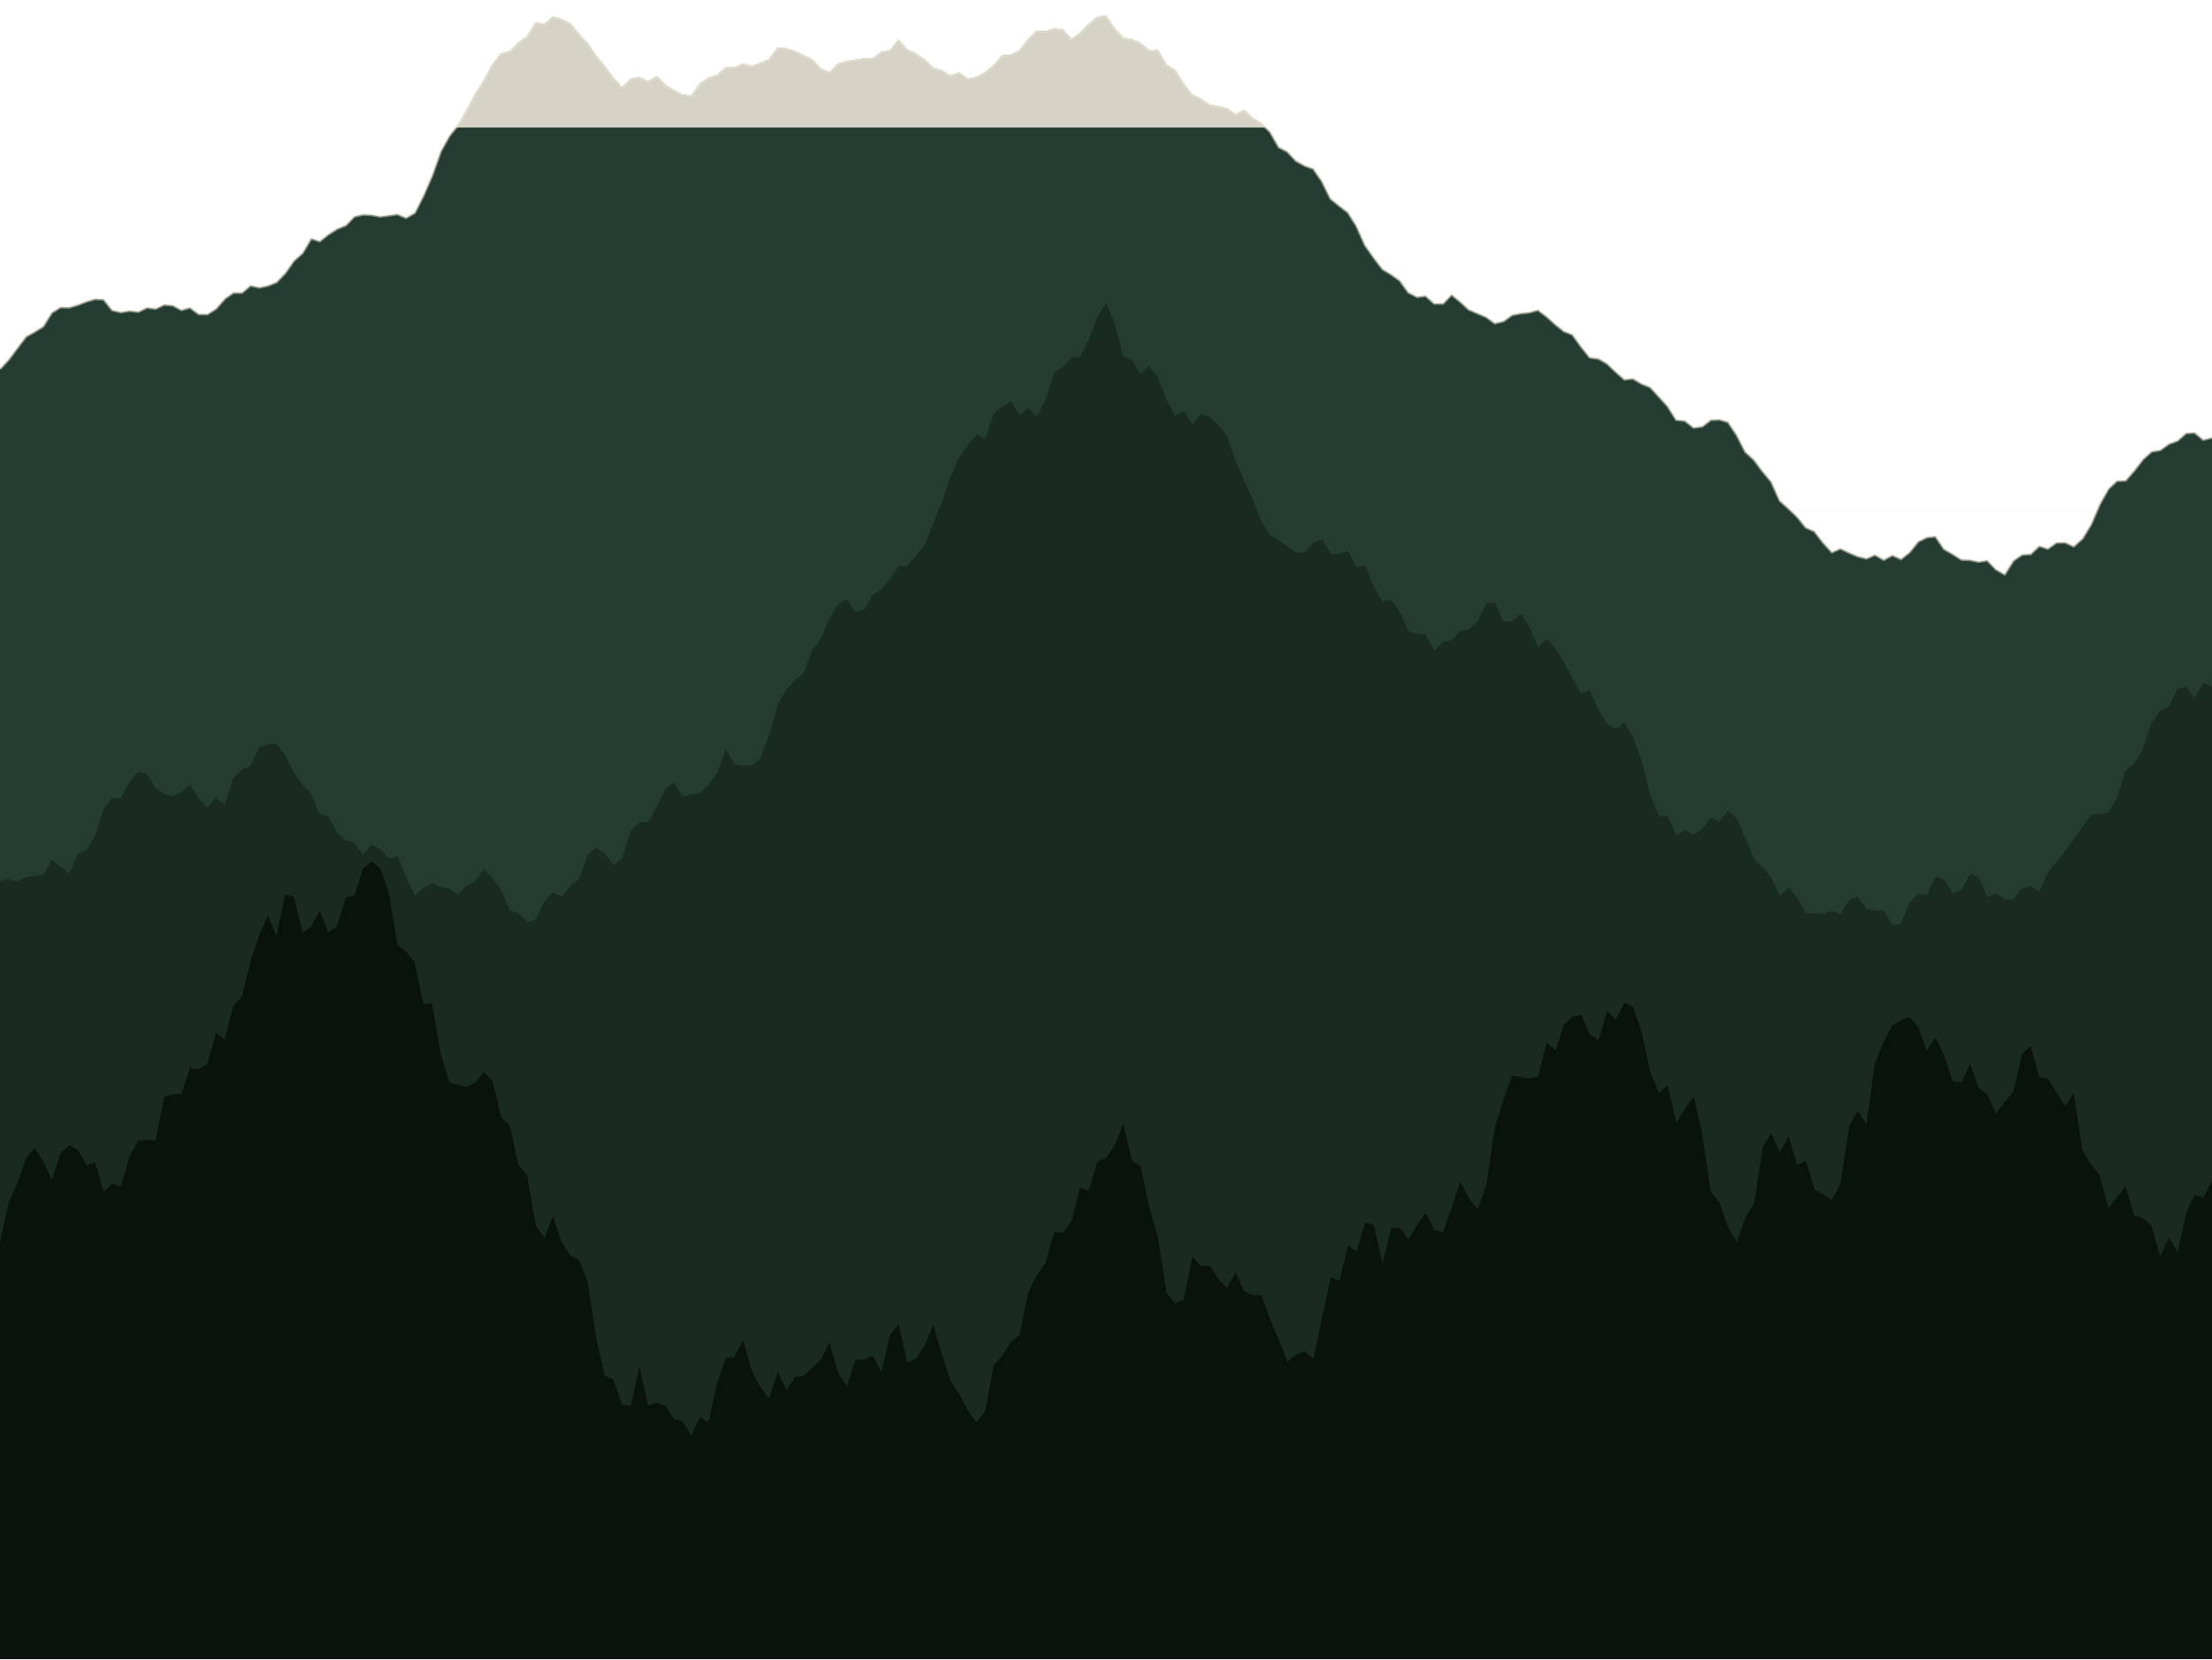
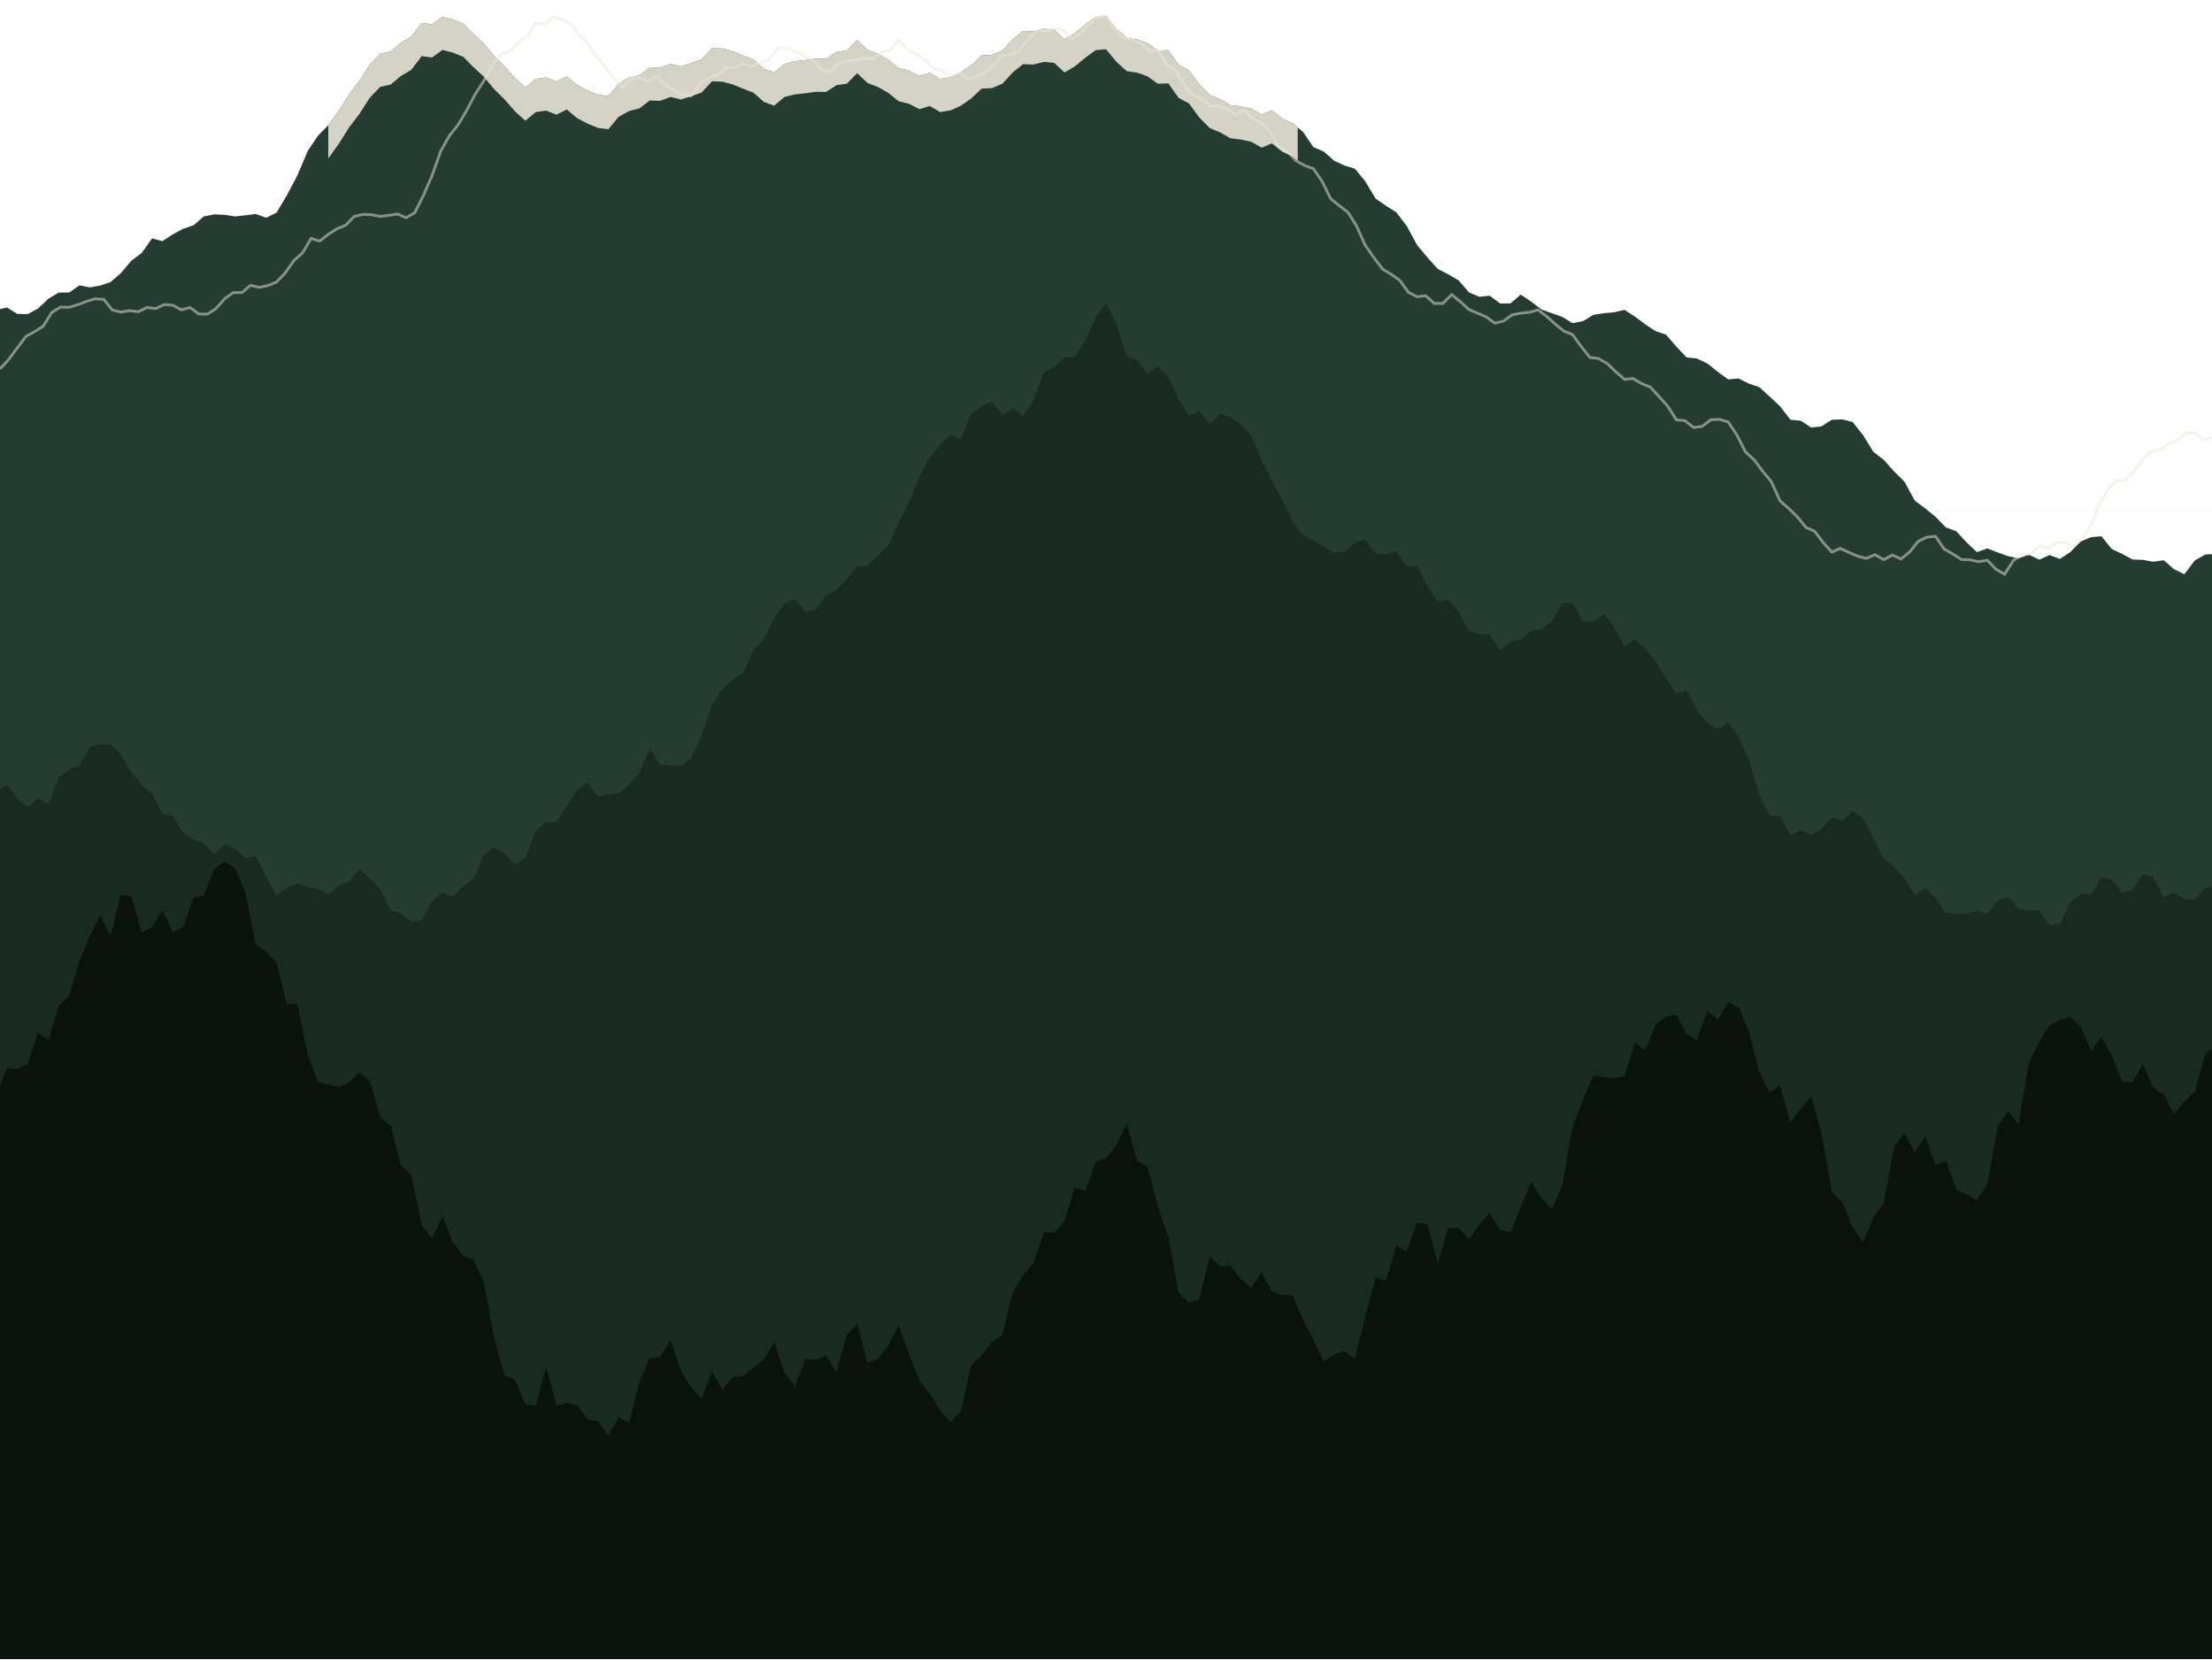
<svg xmlns="http://www.w3.org/2000/svg" viewBox="0 0 1200 900" width="1200" height="900" preserveAspectRatio="none" role="img" aria-label="Perfil de la cordillera andina con sus curvas de nivel">
-   <defs>
-     <clipPath id="sobre-la-linea-de-nieve">
-       <rect x="0" y="0" width="1200" height="69.2" />
-     </clipPath>
-   </defs>
  <g id="curvas" fill="none" stroke="#EDE7D8" stroke-width="1" opacity=".16">
    <path d="M248.4,69.2L684.4,69.2" stroke-dasharray="none" />
    <path d="M164.1,138.5L740.6,138.5" stroke-dasharray="none" />
    <path d="M0.0,207.7L885.9,207.7" stroke-dasharray="none" />
    <path d="M0.0,276.9L1200.0,276.9" stroke-dasharray="none" />
    <path d="M0,346.2L1200,346.2" stroke-dasharray="2 7" />
    <path d="M0,415.4L1200,415.4" stroke-dasharray="2 7" />
    <path d="M0,484.6L1200,484.6" stroke-dasharray="2 7" />
    <path d="M0,553.8L1200,553.8" stroke-dasharray="2 7" />
    <path d="M0,623.1L1200,623.1" stroke-dasharray="2 7" />
    <path d="M0,692.3L1200,692.3" stroke-dasharray="2 7" />
  </g>
  <g id="crestas">
-     <path id="cresta-fondo" d="M0.0,200.1L4.7,195.0L9.4,188.7L14.1,182.5L18.8,179.9L23.4,177.0L28.1,169.5L32.8,166.6L37.5,166.7L42.2,165.3L46.9,163.5L51.6,162.1L56.3,162.4L60.9,168.2L65.6,169.3L70.3,168.5L75.0,169.1L79.7,166.8L84.4,167.4L89.1,165.2L93.8,165.6L98.4,168.1L103.1,166.8L107.8,170.3L112.5,170.4L117.2,167.4L121.9,162.0L126.6,158.7L131.3,158.7L135.9,154.8L140.6,155.9L145.3,154.9L150.0,153.0L154.7,148.1L159.4,141.4L164.1,137.2L168.8,129.3L173.4,130.8L178.1,127.1L182.8,124.1L187.5,122.2L192.2,117.4L196.9,116.3L201.6,116.5L206.3,117.4L210.9,116.8L215.6,116.1L220.3,118.1L225.0,115.4L229.7,106.0L234.4,95.2L239.1,82.0L243.8,73.6L248.4,67.9L253.1,60.0L257.8,51.1L262.5,43.8L267.2,35.0L271.9,29.1L276.6,27.9L281.3,23.2L285.9,19.9L290.6,12.4L295.3,13.2L300.0,9.1L304.7,10.5L309.4,12.8L314.1,18.5L318.8,23.6L323.4,30.4L328.1,36.0L332.8,42.4L337.5,47.5L342.2,42.8L346.9,42.0L351.6,44.2L356.3,41.4L360.9,46.1L365.6,49.1L370.3,51.4L375.0,52.1L379.7,45.4L384.4,42.2L389.1,40.8L393.8,36.5L398.4,36.7L403.1,34.6L407.8,36.0L412.5,34.2L417.2,32.2L421.9,26.1L426.6,26.3L431.3,27.8L435.9,30.1L440.6,32.3L445.3,37.3L450.0,39.3L454.7,34.6L459.4,33.2L464.1,32.6L468.8,31.8L473.4,31.9L478.1,28.2L482.8,27.4L487.5,21.7L492.2,27.0L496.9,29.2L501.6,32.4L506.3,36.9L510.9,38.3L515.6,41.2L520.3,39.5L525.0,42.8L529.7,41.9L534.4,39.3L539.1,35.4L543.8,30.1L548.4,29.8L553.1,27.4L557.8,21.3L562.5,16.8L567.2,17.0L571.9,15.6L576.6,16.1L581.3,21.3L585.9,18.0L590.6,13.3L595.3,9.2L600.0,8.7L604.7,15.5L609.4,20.6L614.1,21.4L618.8,23.4L623.4,27.4L628.1,27.2L632.8,35.1L637.5,38.1L642.2,45.7L646.9,51.5L651.6,53.8L656.3,57.0L660.9,57.7L665.6,58.9L670.3,62.1L675.0,59.8L679.7,64.3L684.4,66.9L689.1,71.6L693.8,79.8L698.4,82.2L703.1,87.2L707.8,89.8L712.5,91.5L717.2,98.3L721.9,107.8L726.6,111.6L731.3,115.2L735.9,122.5L740.6,133.0L745.3,139.7L750.0,145.9L754.7,148.8L759.4,152.1L764.1,158.6L768.8,161.0L773.4,160.4L778.1,164.6L782.8,164.6L787.5,159.8L792.2,163.6L796.9,167.9L801.6,169.9L806.3,171.9L810.9,175.3L815.6,174.2L820.3,170.8L825.0,169.9L829.7,169.4L834.4,168.1L839.1,171.7L843.8,175.9L848.4,179.6L853.1,181.5L857.8,188.0L862.5,193.9L867.2,194.5L871.9,197.2L876.6,201.7L881.3,205.8L885.9,205.3L890.6,208.1L895.3,210.0L900.0,215.1L904.7,220.3L909.4,227.7L914.1,228.2L918.8,231.9L923.4,231.3L928.1,227.7L932.8,227.5L937.5,228.9L942.2,235.9L946.9,245.1L951.6,249.4L956.3,255.7L960.9,261.2L965.6,271.6L970.3,275.8L975.0,280.3L979.7,286.1L984.4,288.2L989.1,294.3L993.8,299.5L998.4,297.5L1003.1,299.7L1007.8,301.7L1012.5,302.9L1017.2,300.9L1021.9,303.6L1026.6,301.1L1031.3,303.2L1035.9,299.5L1040.6,293.7L1045.3,291.4L1050.0,290.9L1054.7,297.8L1059.4,300.5L1064.1,303.5L1068.8,303.7L1073.4,304.7L1078.1,303.9L1082.8,308.8L1087.5,311.5L1092.2,304.1L1096.9,300.8L1101.6,300.5L1106.3,296.1L1110.9,297.6L1115.6,294.3L1120.3,294.2L1125.0,296.3L1129.7,292.1L1134.4,284.3L1139.1,273.4L1143.8,265.1L1148.4,260.8L1153.1,260.6L1157.8,255.2L1162.5,249.1L1167.2,244.9L1171.9,244.1L1176.6,240.7L1181.3,239.0L1185.9,234.9L1190.6,234.6L1195.3,238.5L1200.0,237.3L1200,900L0,900Z" fill="#243C31" />
-     <path id="cresta-media" d="M0.0,478.0L4.7,476.9L9.4,478.1L14.1,475.8L18.8,475.1L23.4,474.8L28.1,466.4L32.8,470.0L37.5,474.1L42.2,463.2L46.9,461.2L51.6,453.1L56.3,438.8L60.9,432.9L65.6,432.9L70.3,424.1L75.0,418.6L79.7,419.9L84.4,427.5L89.1,430.7L93.8,431.9L98.4,429.6L103.1,425.7L107.8,433.1L112.5,438.2L117.2,432.9L121.9,436.6L126.6,421.9L131.3,417.4L135.9,415.4L140.6,405.3L145.3,403.8L150.0,403.7L154.7,409.5L159.4,419.0L164.1,425.6L168.8,430.7L173.4,441.6L178.1,442.7L182.8,451.7L187.5,455.8L192.2,457.2L196.9,463.7L201.6,458.1L206.3,460.6L210.9,465.6L215.6,464.6L220.3,475.4L225.0,485.7L229.7,481.6L234.4,479.1L239.1,481.1L243.8,482.1L248.4,485.3L253.1,480.4L257.8,478.0L262.5,471.7L267.2,476.3L271.9,482.5L276.6,494.0L281.3,495.3L285.9,500.1L290.6,499.0L295.3,488.9L300.0,484.1L304.7,486.4L309.4,480.6L314.1,476.8L318.8,463.7L323.4,459.8L328.1,463.1L332.8,469.2L337.5,465.6L342.2,450.7L346.9,446.1L351.6,445.9L356.3,437.4L360.9,428.3L365.6,424.5L370.3,432.1L375.0,431.0L379.7,430.4L384.4,425.6L389.1,419.3L393.8,406.2L398.4,414.7L403.1,415.3L407.8,415.3L412.5,411.3L417.2,399.1L421.9,382.4L426.6,373.9L431.3,368.9L435.9,365.2L440.6,352.7L445.3,346.6L450.0,335.1L454.7,327.7L459.4,325.2L464.1,332.0L468.8,330.7L473.4,322.8L478.1,319.9L482.8,314.1L487.5,307.2L492.2,307.1L496.9,301.5L501.6,295.8L506.3,283.8L510.9,272.5L515.6,258.7L520.3,248.1L525.0,241.5L529.7,235.8L534.4,238.3L539.1,224.4L543.8,220.5L548.4,217.7L553.1,225.3L557.8,221.3L562.5,226.0L567.2,217.1L571.9,202.1L576.6,199.2L581.3,193.9L585.9,193.6L590.6,184.5L595.3,172.1L600.0,164.4L604.7,175.8L609.4,193.3L614.1,195.4L618.8,202.7L623.4,198.7L628.1,204.6L632.8,216.8L637.5,225.6L642.2,223.0L646.9,230.2L651.6,224.5L656.3,226.3L660.9,230.4L665.6,236.3L670.3,249.9L675.0,261.0L679.7,271.1L684.4,283.2L689.1,290.3L693.8,293.3L698.4,296.4L703.1,299.8L707.8,299.5L712.5,294.5L717.2,292.7L721.9,300.4L726.6,300.6L731.3,298.9L735.9,307.6L740.6,306.9L745.3,318.2L750.0,326.4L754.7,325.4L759.4,331.9L764.1,342.4L768.8,343.9L773.4,344.1L778.1,353.1L782.8,348.1L787.5,347.2L792.2,342.2L796.9,341.5L801.6,337.1L806.3,327.2L810.9,327.0L815.6,337.3L820.3,337.1L825.0,333.1L829.7,340.2L834.4,350.9L839.1,346.7L843.8,351.9L848.4,359.0L853.1,368.0L857.8,376.1L862.5,374.4L867.2,385.4L871.9,392.5L876.6,395.5L881.3,391.8L885.9,399.8L890.6,412.4L895.3,431.6L900.0,442.5L904.7,442.8L909.4,453.2L914.1,450.4L918.8,452.9L923.4,449.8L928.1,443.3L932.8,445.5L937.5,439.7L942.2,444.0L946.9,454.6L951.6,465.9L956.3,470.3L960.9,476.3L965.6,485.8L970.3,481.6L975.0,487.1L979.7,495.3L984.4,495.7L989.1,495.5L993.8,494.1L998.4,495.8L1003.1,488.5L1007.8,486.5L1012.5,493.1L1017.2,493.9L1021.9,493.8L1026.6,501.9L1031.3,501.2L1035.9,489.5L1040.6,484.9L1045.3,485.4L1050.0,475.7L1054.7,477.2L1059.4,484.5L1064.1,482.8L1068.8,474.1L1073.4,475.7L1078.1,486.8L1082.8,484.4L1087.5,487.8L1092.2,487.9L1096.9,481.9L1101.6,480.5L1106.3,483.8L1110.9,473.4L1115.6,467.6L1120.3,461.9L1125.0,455.2L1129.7,448.5L1134.4,441.9L1139.1,441.9L1143.8,440.7L1148.4,433.3L1153.1,417.9L1157.8,414.4L1162.5,406.3L1167.2,392.2L1171.9,385.4L1176.6,383.3L1181.3,373.6L1185.9,372.5L1190.6,378.5L1195.3,370.4L1200.0,372.4L1200,900L0,900Z" fill="#182A21" />
-     <path id="cresta-frente" d="M0.0,673.7L4.7,652.4L9.4,641.6L14.1,628.7L18.8,622.6L23.4,629.9L28.1,640.0L32.8,625.8L37.5,621.1L42.2,623.7L46.9,632.0L51.6,630.5L56.3,646.6L60.9,641.9L65.6,643.7L70.3,627.3L75.0,618.7L79.7,618.2L84.4,618.9L89.1,595.0L93.8,593.5L98.4,593.5L103.1,579.4L107.8,580.0L112.5,577.1L117.2,560.1L121.9,564.0L126.6,545.6L131.3,540.4L135.9,521.3L140.6,507.4L145.3,496.5L150.0,507.7L154.7,485.2L159.4,486.5L164.1,505.9L168.8,502.8L173.4,493.9L178.1,505.7L182.8,502.7L187.5,486.9L192.2,485.8L196.9,471.4L201.6,467.3L206.3,471.0L210.9,484.1L215.6,512.5L220.3,516.2L225.0,522.3L229.7,544.7L234.4,544.3L239.1,571.8L243.8,587.0L248.4,588.4L253.1,589.6L257.8,587.3L262.5,581.6L267.2,586.2L271.9,606.0L276.6,610.6L281.3,632.2L285.9,637.3L290.6,664.6L295.3,671.7L300.0,659.7L304.7,673.8L309.4,681.2L314.1,683.5L318.8,695.4L323.4,725.7L328.1,746.3L332.8,748.5L337.5,761.9L342.2,762.6L346.9,741.3L351.6,762.4L356.3,760.9L360.9,762.4L365.6,769.9L370.3,771.0L375.0,778.8L379.7,768.7L384.4,771.7L389.1,749.8L393.8,736.7L398.4,736.1L403.1,726.9L407.8,743.4L412.5,752.5L417.2,758.8L421.9,744.1L426.6,753.9L431.3,747.0L435.9,746.4L440.6,741.9L445.3,737.5L450.0,728.1L454.7,744.7L459.4,752.0L464.1,737.4L468.8,737.6L473.4,735.4L478.1,744.3L482.8,724.2L487.5,718.2L492.2,739.3L496.9,737.0L501.6,730.0L506.3,718.8L510.9,734.3L515.6,749.0L520.3,756.0L525.0,765.1L529.7,771.6L534.4,765.5L539.1,740.5L543.8,735.4L548.4,728.0L553.1,724.2L557.8,701.0L562.5,691.6L567.2,685.3L571.9,668.3L576.6,668.6L581.3,662.4L585.9,644.2L590.6,646.2L595.3,630.2L600.0,628.1L604.7,621.2L609.4,609.6L614.1,629.7L618.8,632.7L623.4,654.5L628.1,670.9L632.8,701.1L637.5,707.0L642.2,704.8L646.9,681.6L651.6,686.8L656.3,686.6L660.9,693.7L665.6,698.7L670.3,690.3L675.0,700.6L679.7,702.5L684.4,702.6L689.1,716.0L693.8,726.8L698.4,738.6L703.1,735.0L707.8,732.9L712.5,737.1L717.2,714.7L721.9,692.9L726.6,694.7L731.3,675.6L735.9,678.9L740.6,663.2L745.3,664.4L750.0,685.6L754.7,666.2L759.4,666.0L764.1,672.4L768.8,664.3L773.4,658.0L778.1,667.2L782.8,668.5L787.5,655.1L792.2,641.1L796.9,650.0L801.6,656.0L806.3,642.9L810.9,611.7L815.6,596.5L820.3,583.4L825.0,584.3L829.7,584.9L834.4,583.9L839.1,565.6L843.8,569.7L848.4,556.2L853.1,551.5L857.8,550.5L862.5,561.3L867.2,564.2L871.9,548.4L876.6,553.2L881.3,543.7L885.9,546.2L890.6,559.7L895.3,581.6L900.0,592.8L904.7,588.8L909.4,609.2L914.1,601.3L918.8,594.7L923.4,614.7L928.1,646.7L932.8,652.2L937.5,665.7L942.2,674.0L946.9,660.4L951.6,652.8L956.3,622.3L960.9,614.6L965.6,625.0L970.3,616.4L975.0,632.0L979.7,629.8L984.4,645.4L989.1,648.0L993.8,650.9L998.4,642.4L1003.1,611.0L1007.8,602.7L1012.5,610.0L1017.2,576.7L1021.9,565.1L1026.6,556.2L1031.3,553.3L1035.9,551.7L1040.6,557.0L1045.3,570.0L1050.0,562.7L1054.7,572.4L1059.4,586.8L1064.1,587.0L1068.8,577.0L1073.4,590.1L1078.1,593.7L1082.8,604.3L1087.5,597.6L1092.2,592.3L1096.9,571.9L1101.6,567.5L1106.3,584.4L1110.9,584.9L1115.6,592.5L1120.3,599.9L1125.0,592.9L1129.7,624.0L1134.4,631.6L1139.1,637.5L1143.8,655.4L1148.4,649.5L1153.1,643.5L1157.8,659.3L1162.5,660.7L1167.2,664.9L1171.9,681.5L1176.6,671.4L1181.3,679.4L1185.9,658.3L1190.6,648.1L1195.3,649.7L1200.0,640.5L1200,900L0,900Z" fill="#0A120E" />
-     <g id="nieve" clip-path="url(#sobre-la-linea-de-nieve)">
-       <path d="M0.0,200.1L4.7,195.0L9.4,188.7L14.1,182.5L18.8,179.9L23.4,177.0L28.1,169.5L32.8,166.6L37.5,166.7L42.2,165.3L46.9,163.5L51.6,162.1L56.3,162.4L60.9,168.2L65.6,169.3L70.3,168.5L75.0,169.1L79.7,166.8L84.4,167.4L89.1,165.2L93.8,165.6L98.4,168.1L103.1,166.8L107.8,170.3L112.5,170.4L117.2,167.4L121.9,162.0L126.6,158.7L131.3,158.7L135.9,154.8L140.6,155.9L145.3,154.9L150.0,153.0L154.7,148.1L159.4,141.4L164.1,137.2L168.8,129.3L173.4,130.8L178.1,127.1L182.8,124.1L187.5,122.2L192.2,117.4L196.9,116.3L201.6,116.5L206.3,117.4L210.9,116.8L215.6,116.1L220.3,118.1L225.0,115.4L229.7,106.0L234.4,95.2L239.1,82.0L243.8,73.6L248.4,67.9L253.1,60.0L257.8,51.1L262.5,43.8L267.2,35.0L271.9,29.1L276.6,27.9L281.3,23.2L285.9,19.9L290.6,12.4L295.3,13.2L300.0,9.1L304.7,10.5L309.4,12.8L314.1,18.5L318.8,23.6L323.4,30.4L328.1,36.0L332.8,42.4L337.5,47.5L342.2,42.8L346.9,42.0L351.6,44.2L356.3,41.4L360.9,46.1L365.6,49.1L370.3,51.4L375.0,52.1L379.7,45.4L384.4,42.2L389.1,40.8L393.8,36.5L398.4,36.7L403.1,34.6L407.8,36.0L412.5,34.2L417.2,32.2L421.9,26.1L426.6,26.3L431.3,27.8L435.9,30.1L440.6,32.3L445.3,37.3L450.0,39.3L454.7,34.6L459.4,33.2L464.1,32.6L468.8,31.8L473.4,31.9L478.1,28.2L482.8,27.4L487.5,21.7L492.2,27.0L496.9,29.2L501.6,32.4L506.3,36.9L510.9,38.3L515.6,41.2L520.3,39.5L525.0,42.8L529.7,41.9L534.4,39.3L539.1,35.4L543.8,30.1L548.4,29.8L553.1,27.4L557.8,21.3L562.5,16.8L567.2,17.0L571.9,15.6L576.6,16.1L581.3,21.3L585.9,18.0L590.6,13.3L595.3,9.2L600.0,8.7L604.7,15.5L609.4,20.6L614.1,21.4L618.8,23.4L623.4,27.4L628.1,27.2L632.8,35.1L637.5,38.1L642.2,45.7L646.9,51.5L651.6,53.8L656.3,57.0L660.9,57.7L665.6,58.9L670.3,62.1L675.0,59.8L679.7,64.3L684.4,66.9L689.1,71.6L693.8,79.8L698.4,82.2L703.1,87.2L707.8,89.8L712.5,91.5L717.2,98.3L721.9,107.8L726.6,111.6L731.3,115.2L735.9,122.5L740.6,133.0L745.3,139.7L750.0,145.9L754.7,148.8L759.4,152.1L764.1,158.6L768.8,161.0L773.4,160.4L778.1,164.6L782.8,164.6L787.5,159.8L792.2,163.6L796.9,167.9L801.6,169.9L806.3,171.9L810.9,175.3L815.6,174.2L820.3,170.8L825.0,169.9L829.7,169.4L834.4,168.1L839.1,171.7L843.8,175.9L848.4,179.6L853.1,181.5L857.8,188.0L862.5,193.9L867.2,194.5L871.9,197.2L876.6,201.7L881.3,205.8L885.9,205.3L890.6,208.1L895.3,210.0L900.0,215.1L904.7,220.3L909.4,227.7L914.1,228.2L918.8,231.9L923.4,231.3L928.1,227.7L932.8,227.5L937.5,228.9L942.2,235.9L946.9,245.1L951.6,249.4L956.3,255.7L960.9,261.2L965.6,271.6L970.3,275.8L975.0,280.3L979.7,286.1L984.4,288.2L989.1,294.3L993.8,299.5L998.4,297.5L1003.1,299.7L1007.8,301.7L1012.5,302.9L1017.2,300.9L1021.9,303.6L1026.6,301.1L1031.3,303.2L1035.9,299.5L1040.6,293.7L1045.3,291.4L1050.0,290.9L1054.7,297.8L1059.4,300.5L1064.1,303.5L1068.8,303.7L1073.4,304.7L1078.1,303.9L1082.8,308.8L1087.5,311.5L1092.2,304.1L1096.9,300.8L1101.6,300.5L1106.3,296.1L1110.9,297.6L1115.6,294.3L1120.3,294.2L1125.0,296.3L1129.7,292.1L1134.4,284.3L1139.1,273.4L1143.8,265.1L1148.4,260.8L1153.1,260.6L1157.8,255.2L1162.5,249.1L1167.2,244.9L1171.9,244.1L1176.6,240.7L1181.3,239.0L1185.9,234.9L1190.6,234.6L1195.3,238.5L1200.0,237.3L1200,900L0,900Z" fill="#EDE7D8" opacity=".88" />
+     <path id="cresta-fondo" d="M-120.0,200.1L-114.4,195.0L-108.8,188.7L-103.1,182.5L-97.5,179.9L-91.9,177.0L-86.3,169.5L-80.6,166.6L-75.0,166.7L-69.4,165.3L-63.8,163.5L-58.1,162.1L-52.5,162.4L-46.9,168.2L-41.3,169.3L-35.6,168.5L-30.0,169.1L-24.4,166.8L-18.8,167.4L-13.1,165.2L-7.5,165.6L-1.9,168.1L3.8,166.8L9.4,170.3L15.0,170.4L20.6,167.4L26.3,162.0L31.9,158.7L37.5,158.7L43.1,154.8L48.8,155.9L54.4,154.9L60.0,153.0L65.6,148.1L71.3,141.4L76.9,137.2L82.5,129.3L88.1,130.8L93.8,127.1L99.4,124.1L105.0,122.2L110.6,117.4L116.3,116.3L121.9,116.5L127.5,117.4L133.1,116.8L138.8,116.1L144.4,118.1L150.0,115.4L155.6,106.0L161.3,95.2L166.9,82.0L172.5,73.6L178.1,67.9L183.8,60.0L189.4,51.1L195.0,43.8L200.6,35.0L206.3,29.1L211.9,27.9L217.5,23.2L223.1,19.9L228.8,12.4L234.4,13.2L240.0,9.1L245.6,10.5L251.3,12.8L256.9,18.5L262.5,23.6L268.1,30.4L273.8,36.0L279.4,42.4L285.0,47.5L290.6,42.8L296.3,42.0L301.9,44.2L307.5,41.4L313.1,46.1L318.8,49.1L324.4,51.4L330.0,52.1L335.6,45.4L341.3,42.2L346.9,40.8L352.5,36.5L358.1,36.7L363.8,34.6L369.4,36.0L375.0,34.2L380.6,32.2L386.3,26.1L391.9,26.3L397.5,27.8L403.1,30.1L408.8,32.3L414.4,37.3L420.0,39.3L425.6,34.6L431.3,33.2L436.9,32.6L442.5,31.8L448.1,31.9L453.8,28.2L459.4,27.4L465.0,21.7L470.6,27.0L476.3,29.2L481.9,32.4L487.5,36.9L493.1,38.3L498.8,41.2L504.4,39.5L510.0,42.8L515.6,41.9L521.3,39.3L526.9,35.4L532.5,30.1L538.1,29.8L543.8,27.4L549.4,21.3L555.0,16.8L560.6,17.0L566.3,15.6L571.9,16.1L577.5,21.3L583.1,18.0L588.8,13.3L594.4,9.2L600.0,8.7L605.6,15.5L611.3,20.6L616.9,21.4L622.5,23.4L628.1,27.4L633.8,27.2L639.4,35.1L645.0,38.1L650.6,45.7L656.3,51.5L661.9,53.8L667.5,57.0L673.1,57.7L678.8,58.9L684.4,62.1L690.0,59.8L695.6,64.3L701.3,66.9L706.9,71.6L712.5,79.8L718.1,82.2L723.8,87.2L729.4,89.8L735.0,91.5L740.6,98.3L746.3,107.8L751.9,111.6L757.5,115.2L763.1,122.5L768.8,133.0L774.4,139.7L780.0,145.9L785.6,148.8L791.3,152.1L796.9,158.6L802.5,161.0L808.1,160.4L813.8,164.6L819.4,164.6L825.0,159.8L830.6,163.6L836.3,167.9L841.9,169.9L847.5,171.9L853.1,175.3L858.8,174.2L864.4,170.8L870.0,169.9L875.6,169.4L881.3,168.1L886.9,171.7L892.5,175.9L898.1,179.6L903.8,181.5L909.4,188.0L915.0,193.9L920.6,194.5L926.3,197.2L931.9,201.7L937.5,205.8L943.1,205.3L948.8,208.1L954.4,210.0L960.0,215.1L965.6,220.3L971.3,227.7L976.9,228.2L982.5,231.9L988.1,231.3L993.8,227.7L999.4,227.5L1005.0,228.9L1010.6,235.9L1016.3,245.1L1021.9,249.4L1027.5,255.7L1033.1,261.2L1038.8,271.6L1044.4,275.8L1050.0,280.3L1055.6,286.1L1061.3,288.2L1066.9,294.3L1072.5,299.5L1078.1,297.5L1083.8,299.7L1089.4,301.7L1095.0,302.9L1100.6,300.9L1106.3,303.6L1111.9,301.1L1117.5,303.2L1123.1,299.5L1128.8,293.7L1134.4,291.4L1140.0,290.9L1145.6,297.8L1151.3,300.5L1156.9,303.5L1162.5,303.7L1168.1,304.7L1173.8,303.9L1179.4,308.8L1185.0,311.5L1190.6,304.1L1196.3,300.8L1201.9,300.5L1207.5,296.1L1213.1,297.6L1218.8,294.3L1224.4,294.2L1230.0,296.3L1235.6,292.1L1241.3,284.3L1246.9,273.4L1252.5,265.1L1258.1,260.8L1263.8,260.6L1269.4,255.2L1275.0,249.1L1280.6,244.9L1286.3,244.1L1291.9,240.7L1297.5,239.0L1303.1,234.9L1308.8,234.6L1314.4,238.5L1320.0,237.3L1200,900L0,900Z" fill="#243C31" />
+     <path id="cresta-media" d="M-120.0,478.0L-114.4,476.9L-108.8,478.1L-103.1,475.8L-97.5,475.1L-91.9,474.8L-86.3,466.4L-80.6,470.0L-75.0,474.1L-69.4,463.2L-63.8,461.2L-58.1,453.1L-52.5,438.8L-46.9,432.9L-41.3,432.9L-35.6,424.1L-30.0,418.6L-24.4,419.9L-18.8,427.5L-13.1,430.7L-7.5,431.9L-1.9,429.6L3.8,425.7L9.4,433.1L15.0,438.2L20.6,432.9L26.3,436.6L31.9,421.9L37.5,417.4L43.1,415.4L48.8,405.3L54.4,403.8L60.0,403.7L65.6,409.5L71.3,419.0L76.9,425.6L82.5,430.7L88.1,441.6L93.8,442.7L99.4,451.7L105.0,455.8L110.6,457.2L116.3,463.7L121.9,458.1L127.5,460.6L133.1,465.6L138.8,464.6L144.4,475.4L150.0,485.7L155.6,481.6L161.3,479.1L166.9,481.1L172.5,482.1L178.1,485.3L183.8,480.4L189.4,478.0L195.0,471.7L200.6,476.3L206.3,482.5L211.9,494.0L217.5,495.3L223.1,500.1L228.8,499.0L234.4,488.9L240.0,484.1L245.6,486.4L251.3,480.6L256.9,476.8L262.5,463.7L268.1,459.8L273.8,463.1L279.4,469.2L285.0,465.6L290.6,450.7L296.3,446.1L301.9,445.9L307.5,437.4L313.1,428.3L318.8,424.5L324.4,432.1L330.0,431.0L335.6,430.4L341.3,425.6L346.9,419.3L352.5,406.2L358.1,414.7L363.8,415.3L369.4,415.3L375.0,411.3L380.6,399.1L386.3,382.4L391.9,373.9L397.5,368.9L403.1,365.2L408.8,352.7L414.4,346.6L420.0,335.1L425.6,327.7L431.3,325.2L436.9,332.0L442.5,330.7L448.1,322.8L453.8,319.9L459.4,314.1L465.0,307.2L470.6,307.1L476.3,301.5L481.9,295.8L487.5,283.8L493.1,272.5L498.8,258.7L504.4,248.1L510.0,241.5L515.6,235.8L521.3,238.3L526.9,224.4L532.5,220.5L538.1,217.7L543.8,225.3L549.4,221.3L555.0,226.0L560.6,217.1L566.3,202.1L571.9,199.2L577.5,193.9L583.1,193.6L588.8,184.5L594.4,172.1L600.0,164.4L605.6,175.8L611.3,193.3L616.9,195.4L622.5,202.7L628.1,198.7L633.8,204.6L639.4,216.8L645.0,225.6L650.6,223.0L656.3,230.2L661.9,224.5L667.5,226.3L673.1,230.4L678.8,236.3L684.4,249.9L690.0,261.0L695.6,271.1L701.3,283.2L706.9,290.3L712.5,293.3L718.1,296.4L723.8,299.8L729.4,299.5L735.0,294.5L740.6,292.7L746.3,300.4L751.9,300.6L757.5,298.9L763.1,307.6L768.8,306.9L774.4,318.2L780.0,326.4L785.6,325.4L791.3,331.9L796.9,342.4L802.5,343.9L808.1,344.1L813.8,353.1L819.4,348.1L825.0,347.2L830.6,342.2L836.3,341.5L841.9,337.1L847.5,327.2L853.1,327.0L858.8,337.3L864.4,337.1L870.0,333.1L875.6,340.2L881.3,350.9L886.9,346.7L892.5,351.9L898.1,359.0L903.8,368.0L909.4,376.1L915.0,374.4L920.6,385.4L926.3,392.5L931.9,395.5L937.5,391.8L943.1,399.8L948.8,412.4L954.4,431.6L960.0,442.5L965.6,442.8L971.3,453.2L976.9,450.4L982.5,452.9L988.1,449.8L993.8,443.3L999.4,445.5L1005.0,439.7L1010.6,444.0L1016.3,454.6L1021.9,465.9L1027.5,470.3L1033.1,476.3L1038.8,485.8L1044.4,481.6L1050.0,487.1L1055.6,495.3L1061.3,495.7L1066.9,495.5L1072.5,494.1L1078.1,495.8L1083.8,488.5L1089.4,486.5L1095.0,493.1L1100.6,493.9L1106.3,493.8L1111.9,501.9L1117.5,501.2L1123.1,489.5L1128.8,484.9L1134.4,485.4L1140.0,475.7L1145.6,477.2L1151.3,484.5L1156.9,482.8L1162.5,474.1L1168.1,475.7L1173.8,486.8L1179.4,484.4L1185.0,487.8L1190.6,487.9L1196.3,481.9L1201.9,480.5L1207.5,483.8L1213.1,473.4L1218.8,467.6L1224.4,461.9L1230.0,455.2L1235.6,448.5L1241.3,441.9L1246.9,441.9L1252.5,440.7L1258.1,433.3L1263.8,417.9L1269.4,414.4L1275.0,406.3L1280.6,392.2L1286.3,385.4L1291.9,383.3L1297.5,373.6L1303.1,372.5L1308.8,378.5L1314.4,370.4L1320.0,372.4L1200,900L0,900Z" fill="#182A21" />
+     <path id="cresta-frente" d="M-120.0,673.7L-114.4,652.4L-108.8,641.6L-103.1,628.7L-97.5,622.6L-91.9,629.9L-86.3,640.0L-80.6,625.8L-75.0,621.1L-69.4,623.7L-63.8,632.0L-58.1,630.5L-52.5,646.6L-46.9,641.9L-41.3,643.7L-35.6,627.3L-30.0,618.7L-24.4,618.2L-18.8,618.9L-13.1,595.0L-7.5,593.5L-1.9,593.5L3.8,579.4L9.4,580.0L15.0,577.1L20.6,560.1L26.3,564.0L31.9,545.6L37.5,540.4L43.1,521.3L48.8,507.4L54.4,496.5L60.0,507.7L65.6,485.2L71.3,486.5L76.9,505.9L82.5,502.8L88.1,493.9L93.8,505.7L99.4,502.7L105.0,486.9L110.6,485.8L116.3,471.4L121.9,467.3L127.5,471.0L133.1,484.1L138.8,512.5L144.4,516.2L150.0,522.3L155.6,544.7L161.3,544.3L166.9,571.8L172.5,587.0L178.1,588.4L183.8,589.6L189.4,587.3L195.0,581.6L200.6,586.2L206.3,606.0L211.9,610.6L217.5,632.2L223.1,637.3L228.8,664.6L234.4,671.7L240.0,659.7L245.6,673.8L251.3,681.2L256.9,683.5L262.5,695.4L268.1,725.7L273.8,746.3L279.4,748.5L285.0,761.9L290.6,762.6L296.3,741.3L301.9,762.4L307.5,760.9L313.1,762.4L318.8,769.9L324.4,771.0L330.0,778.8L335.6,768.7L341.3,771.7L346.9,749.8L352.5,736.7L358.1,736.1L363.8,726.9L369.4,743.4L375.0,752.5L380.6,758.8L386.3,744.1L391.9,753.9L397.5,747.0L403.1,746.4L408.8,741.9L414.4,737.5L420.0,728.1L425.6,744.7L431.3,752.0L436.9,737.4L442.5,737.6L448.1,735.4L453.8,744.3L459.4,724.2L465.0,718.2L470.6,739.3L476.3,737.0L481.9,730.0L487.5,718.8L493.1,734.3L498.8,749.0L504.4,756.0L510.0,765.1L515.6,771.6L521.3,765.5L526.9,740.5L532.5,735.4L538.1,728.0L543.8,724.2L549.4,701.0L555.0,691.6L560.6,685.3L566.3,668.3L571.9,668.6L577.5,662.4L583.1,644.2L588.8,646.2L594.4,630.2L600.0,628.1L605.6,621.2L611.3,609.6L616.9,629.7L622.5,632.7L628.1,654.5L633.8,670.9L639.4,701.1L645.0,707.0L650.6,704.8L656.3,681.6L661.9,686.8L667.5,686.6L673.1,693.7L678.8,698.7L684.4,690.3L690.0,700.6L695.6,702.5L701.3,702.6L706.9,716.0L712.5,726.8L718.1,738.6L723.8,735.0L729.4,732.9L735.0,737.1L740.6,714.7L746.3,692.9L751.9,694.7L757.5,675.6L763.1,678.9L768.8,663.2L774.4,664.4L780.0,685.6L785.6,666.2L791.3,666.0L796.9,672.4L802.5,664.3L808.1,658.0L813.8,667.2L819.4,668.5L825.0,655.1L830.6,641.1L836.3,650.0L841.9,656.0L847.5,642.9L853.1,611.7L858.8,596.5L864.4,583.4L870.0,584.3L875.6,584.9L881.3,583.9L886.9,565.6L892.5,569.7L898.1,556.2L903.8,551.5L909.4,550.5L915.0,561.3L920.6,564.2L926.3,548.4L931.9,553.2L937.5,543.7L943.1,546.2L948.8,559.7L954.4,581.6L960.0,592.8L965.6,588.8L971.3,609.2L976.9,601.3L982.5,594.7L988.1,614.7L993.8,646.7L999.4,652.2L1005.0,665.7L1010.6,674.0L1016.3,660.4L1021.9,652.8L1027.5,622.3L1033.1,614.6L1038.8,625.0L1044.4,616.4L1050.0,632.0L1055.6,629.8L1061.3,645.4L1066.9,648.0L1072.5,650.9L1078.1,642.4L1083.8,611.0L1089.4,602.7L1095.0,610.0L1100.6,576.7L1106.3,565.1L1111.9,556.2L1117.5,553.3L1123.1,551.7L1128.8,557.0L1134.4,570.0L1140.0,562.7L1145.6,572.4L1151.3,586.8L1156.9,587.0L1162.5,577.0L1168.1,590.1L1173.8,593.7L1179.4,604.3L1185.0,597.6L1190.6,592.3L1196.3,571.9L1201.9,567.5L1207.5,584.4L1213.1,584.9L1218.8,592.5L1224.4,599.9L1230.0,592.9L1235.6,624.0L1241.3,631.6L1246.9,637.5L1252.5,655.4L1258.1,649.5L1263.8,643.5L1269.4,659.3L1275.0,660.7L1280.6,664.9L1286.3,681.5L1291.9,671.4L1297.5,679.4L1303.1,658.3L1308.8,648.1L1314.4,649.7L1320.0,640.5L1200,900L0,900Z" fill="#0A120E" />
+     <g id="nieve">
+       <path d="M178.1,67.9L183.8,60.0L189.4,51.1L195.0,43.8L200.6,35.0L206.3,29.1L211.9,27.9L217.5,23.2L223.1,19.9L228.8,12.4L234.4,13.2L240.0,9.1L245.6,10.5L251.3,12.8L256.9,18.5L262.5,23.6L268.1,30.4L273.8,36.0L279.4,42.4L285.0,47.5L290.6,42.8L296.3,42.0L301.9,44.2L307.5,41.4L313.1,46.1L318.8,49.1L324.4,51.4L330.0,52.1L335.6,45.4L341.3,42.2L346.9,40.8L352.5,36.5L358.1,36.7L363.8,34.6L369.4,36.0L375.0,34.2L380.6,32.2L386.3,26.1L391.9,26.3L397.5,27.8L403.1,30.1L408.8,32.3L414.4,37.3L420.0,39.3L425.6,34.6L431.3,33.2L436.9,32.6L442.5,31.8L448.1,31.9L453.8,28.2L459.4,27.4L465.0,21.7L470.6,27.0L476.3,29.2L481.9,32.4L487.5,36.9L493.1,38.3L498.8,41.2L504.4,39.5L510.0,42.8L515.6,41.9L521.3,39.3L526.9,35.4L532.5,30.1L538.1,29.8L543.8,27.4L549.4,21.3L555.0,16.8L560.6,17.0L566.3,15.6L571.9,16.1L577.5,21.3L583.1,18.0L588.8,13.3L594.4,9.2L600.0,8.7L605.6,15.5L611.3,20.6L616.9,21.4L622.5,23.4L628.1,27.4L633.8,27.2L639.4,35.1L645.0,38.1L650.6,45.7L656.3,51.5L661.9,53.8L667.5,57.0L673.1,57.7L678.8,58.9L684.4,62.1L690.0,59.8L695.6,64.3L701.3,66.9L704.0,69.2L704.0,87.2L701.3,84.9L695.6,82.3L690.0,77.8L684.4,80.1L678.8,76.9L673.1,75.7L667.5,75.0L661.9,71.8L656.3,69.5L650.6,63.7L645.0,56.1L639.4,53.1L633.8,45.2L628.1,45.4L622.5,41.4L616.9,39.4L611.3,38.6L605.6,33.5L600.0,26.7L594.4,27.2L588.8,31.3L583.1,36.0L577.5,39.3L571.9,34.1L566.3,33.6L560.6,35.0L555.0,34.8L549.4,39.3L543.8,45.4L538.1,47.8L532.5,48.1L526.9,53.4L521.3,57.3L515.6,59.9L510.0,60.8L504.4,57.5L498.8,59.2L493.1,56.3L487.5,54.9L481.9,50.4L476.3,47.2L470.6,45.0L465.0,39.7L459.4,45.4L453.8,46.2L448.1,49.9L442.5,49.8L436.9,50.6L431.3,51.2L425.6,52.6L420.0,57.3L414.4,55.3L408.8,50.3L403.1,48.1L397.5,45.8L391.9,44.3L386.3,44.1L380.6,50.2L375.0,52.2L369.4,54.0L363.8,52.6L358.1,54.7L352.5,54.5L346.9,58.8L341.3,60.2L335.6,63.4L330.0,70.1L324.4,69.4L318.8,67.1L313.1,64.1L307.5,59.4L301.9,62.2L296.3,60.0L290.6,60.8L285.0,65.5L279.4,60.4L273.8,54.0L268.1,48.4L262.5,41.6L256.9,36.5L251.3,30.8L245.6,28.5L240.0,27.1L234.4,31.2L228.8,30.4L223.1,37.9L217.5,41.2L211.9,45.9L206.3,47.1L200.6,53.0L195.0,61.8L189.4,69.1L183.8,78.0L178.1,85.9Z" fill="#EDE7D8" opacity=".88" />
    </g>
    <path d="M0.0,200.1L4.7,195.0L9.4,188.7L14.1,182.5L18.8,179.9L23.4,177.0L28.1,169.5L32.8,166.6L37.5,166.7L42.2,165.3L46.9,163.5L51.6,162.1L56.3,162.4L60.9,168.2L65.6,169.3L70.3,168.5L75.0,169.1L79.7,166.8L84.4,167.4L89.1,165.2L93.8,165.6L98.4,168.1L103.1,166.8L107.8,170.3L112.5,170.4L117.2,167.4L121.9,162.0L126.6,158.7L131.3,158.7L135.9,154.8L140.6,155.9L145.3,154.9L150.0,153.0L154.7,148.1L159.4,141.4L164.1,137.2L168.8,129.3L173.4,130.8L178.1,127.1L182.8,124.1L187.5,122.2L192.2,117.4L196.9,116.3L201.6,116.5L206.3,117.4L210.9,116.8L215.6,116.1L220.3,118.1L225.0,115.4L229.7,106.0L234.4,95.2L239.1,82.0L243.8,73.6L248.4,67.9L253.1,60.0L257.8,51.1L262.5,43.8L267.2,35.0L271.9,29.1L276.6,27.9L281.3,23.2L285.9,19.9L290.6,12.4L295.3,13.2L300.0,9.1L304.7,10.5L309.4,12.8L314.1,18.5L318.8,23.6L323.4,30.4L328.1,36.0L332.8,42.4L337.5,47.5L342.2,42.8L346.9,42.0L351.6,44.2L356.3,41.4L360.9,46.1L365.6,49.1L370.3,51.4L375.0,52.1L379.7,45.4L384.4,42.2L389.1,40.8L393.8,36.5L398.4,36.7L403.1,34.6L407.8,36.0L412.5,34.2L417.2,32.2L421.9,26.1L426.6,26.3L431.3,27.8L435.9,30.1L440.6,32.3L445.3,37.3L450.0,39.3L454.7,34.6L459.4,33.2L464.1,32.6L468.8,31.8L473.4,31.9L478.1,28.2L482.8,27.4L487.5,21.7L492.2,27.0L496.9,29.2L501.6,32.4L506.3,36.9L510.9,38.3L515.6,41.2L520.3,39.5L525.0,42.8L529.7,41.9L534.4,39.3L539.1,35.4L543.8,30.1L548.4,29.8L553.1,27.4L557.8,21.3L562.5,16.8L567.2,17.0L571.9,15.6L576.6,16.1L581.3,21.3L585.9,18.0L590.6,13.3L595.3,9.2L600.0,8.7L604.7,15.5L609.4,20.6L614.1,21.4L618.8,23.4L623.4,27.4L628.1,27.2L632.8,35.1L637.5,38.1L642.2,45.7L646.9,51.5L651.6,53.8L656.3,57.0L660.9,57.7L665.6,58.9L670.3,62.1L675.0,59.8L679.7,64.3L684.4,66.9L689.1,71.6L693.8,79.8L698.4,82.2L703.1,87.2L707.8,89.8L712.5,91.5L717.2,98.3L721.9,107.8L726.6,111.6L731.3,115.2L735.9,122.5L740.6,133.0L745.3,139.7L750.0,145.9L754.7,148.8L759.4,152.1L764.1,158.6L768.8,161.0L773.4,160.4L778.1,164.6L782.8,164.6L787.5,159.8L792.2,163.6L796.9,167.9L801.6,169.9L806.3,171.9L810.9,175.3L815.6,174.2L820.3,170.8L825.0,169.9L829.7,169.4L834.4,168.1L839.1,171.7L843.8,175.9L848.4,179.6L853.1,181.5L857.8,188.0L862.5,193.9L867.2,194.5L871.9,197.2L876.6,201.7L881.3,205.8L885.9,205.3L890.6,208.1L895.3,210.0L900.0,215.1L904.7,220.3L909.4,227.7L914.1,228.2L918.8,231.9L923.4,231.3L928.1,227.7L932.8,227.5L937.5,228.9L942.2,235.9L946.9,245.1L951.6,249.4L956.3,255.7L960.9,261.2L965.6,271.6L970.3,275.8L975.0,280.3L979.7,286.1L984.4,288.2L989.1,294.3L993.8,299.5L998.4,297.5L1003.1,299.7L1007.8,301.7L1012.5,302.9L1017.2,300.9L1021.9,303.6L1026.6,301.1L1031.3,303.2L1035.9,299.5L1040.6,293.7L1045.3,291.4L1050.0,290.9L1054.7,297.8L1059.4,300.5L1064.1,303.5L1068.8,303.7L1073.4,304.7L1078.1,303.9L1082.8,308.8L1087.5,311.5L1092.2,304.1L1096.9,300.8L1101.6,300.5L1106.3,296.1L1110.9,297.6L1115.6,294.3L1120.3,294.2L1125.0,296.3L1129.7,292.1L1134.4,284.3L1139.1,273.4L1143.8,265.1L1148.4,260.8L1153.1,260.6L1157.8,255.2L1162.5,249.1L1167.2,244.9L1171.9,244.1L1176.6,240.7L1181.3,239.0L1185.9,234.9L1190.6,234.6L1195.3,238.5L1200.0,237.3" fill="none" stroke="#EDE7D8" stroke-width="1.5" opacity=".5" />
  </g>
</svg>
